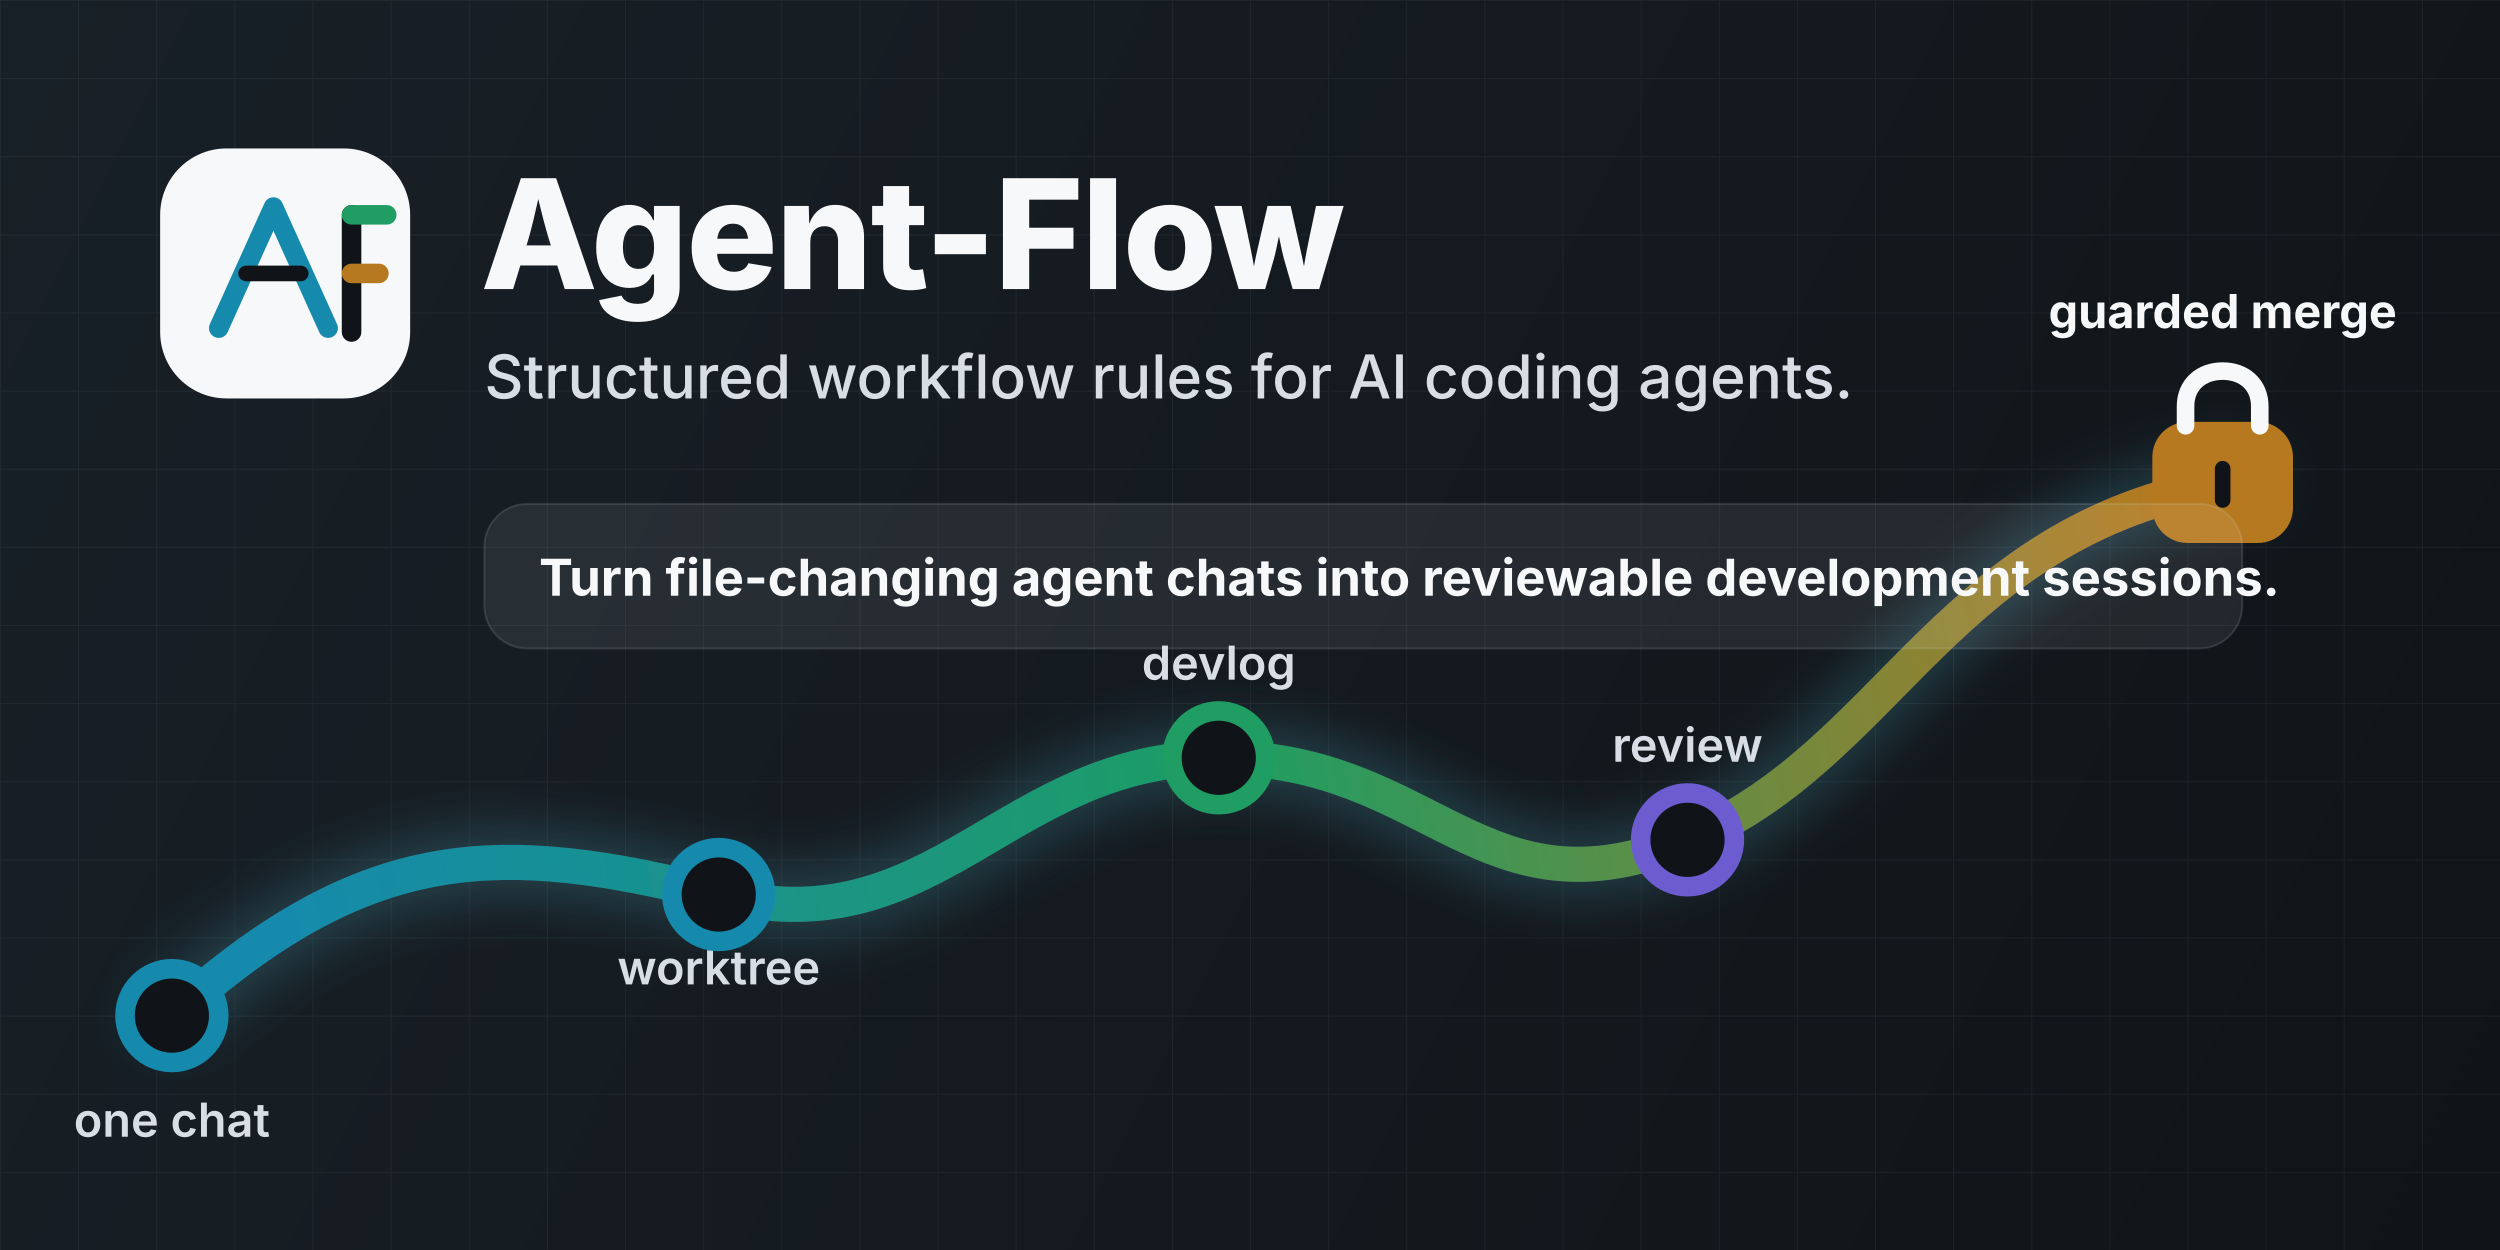
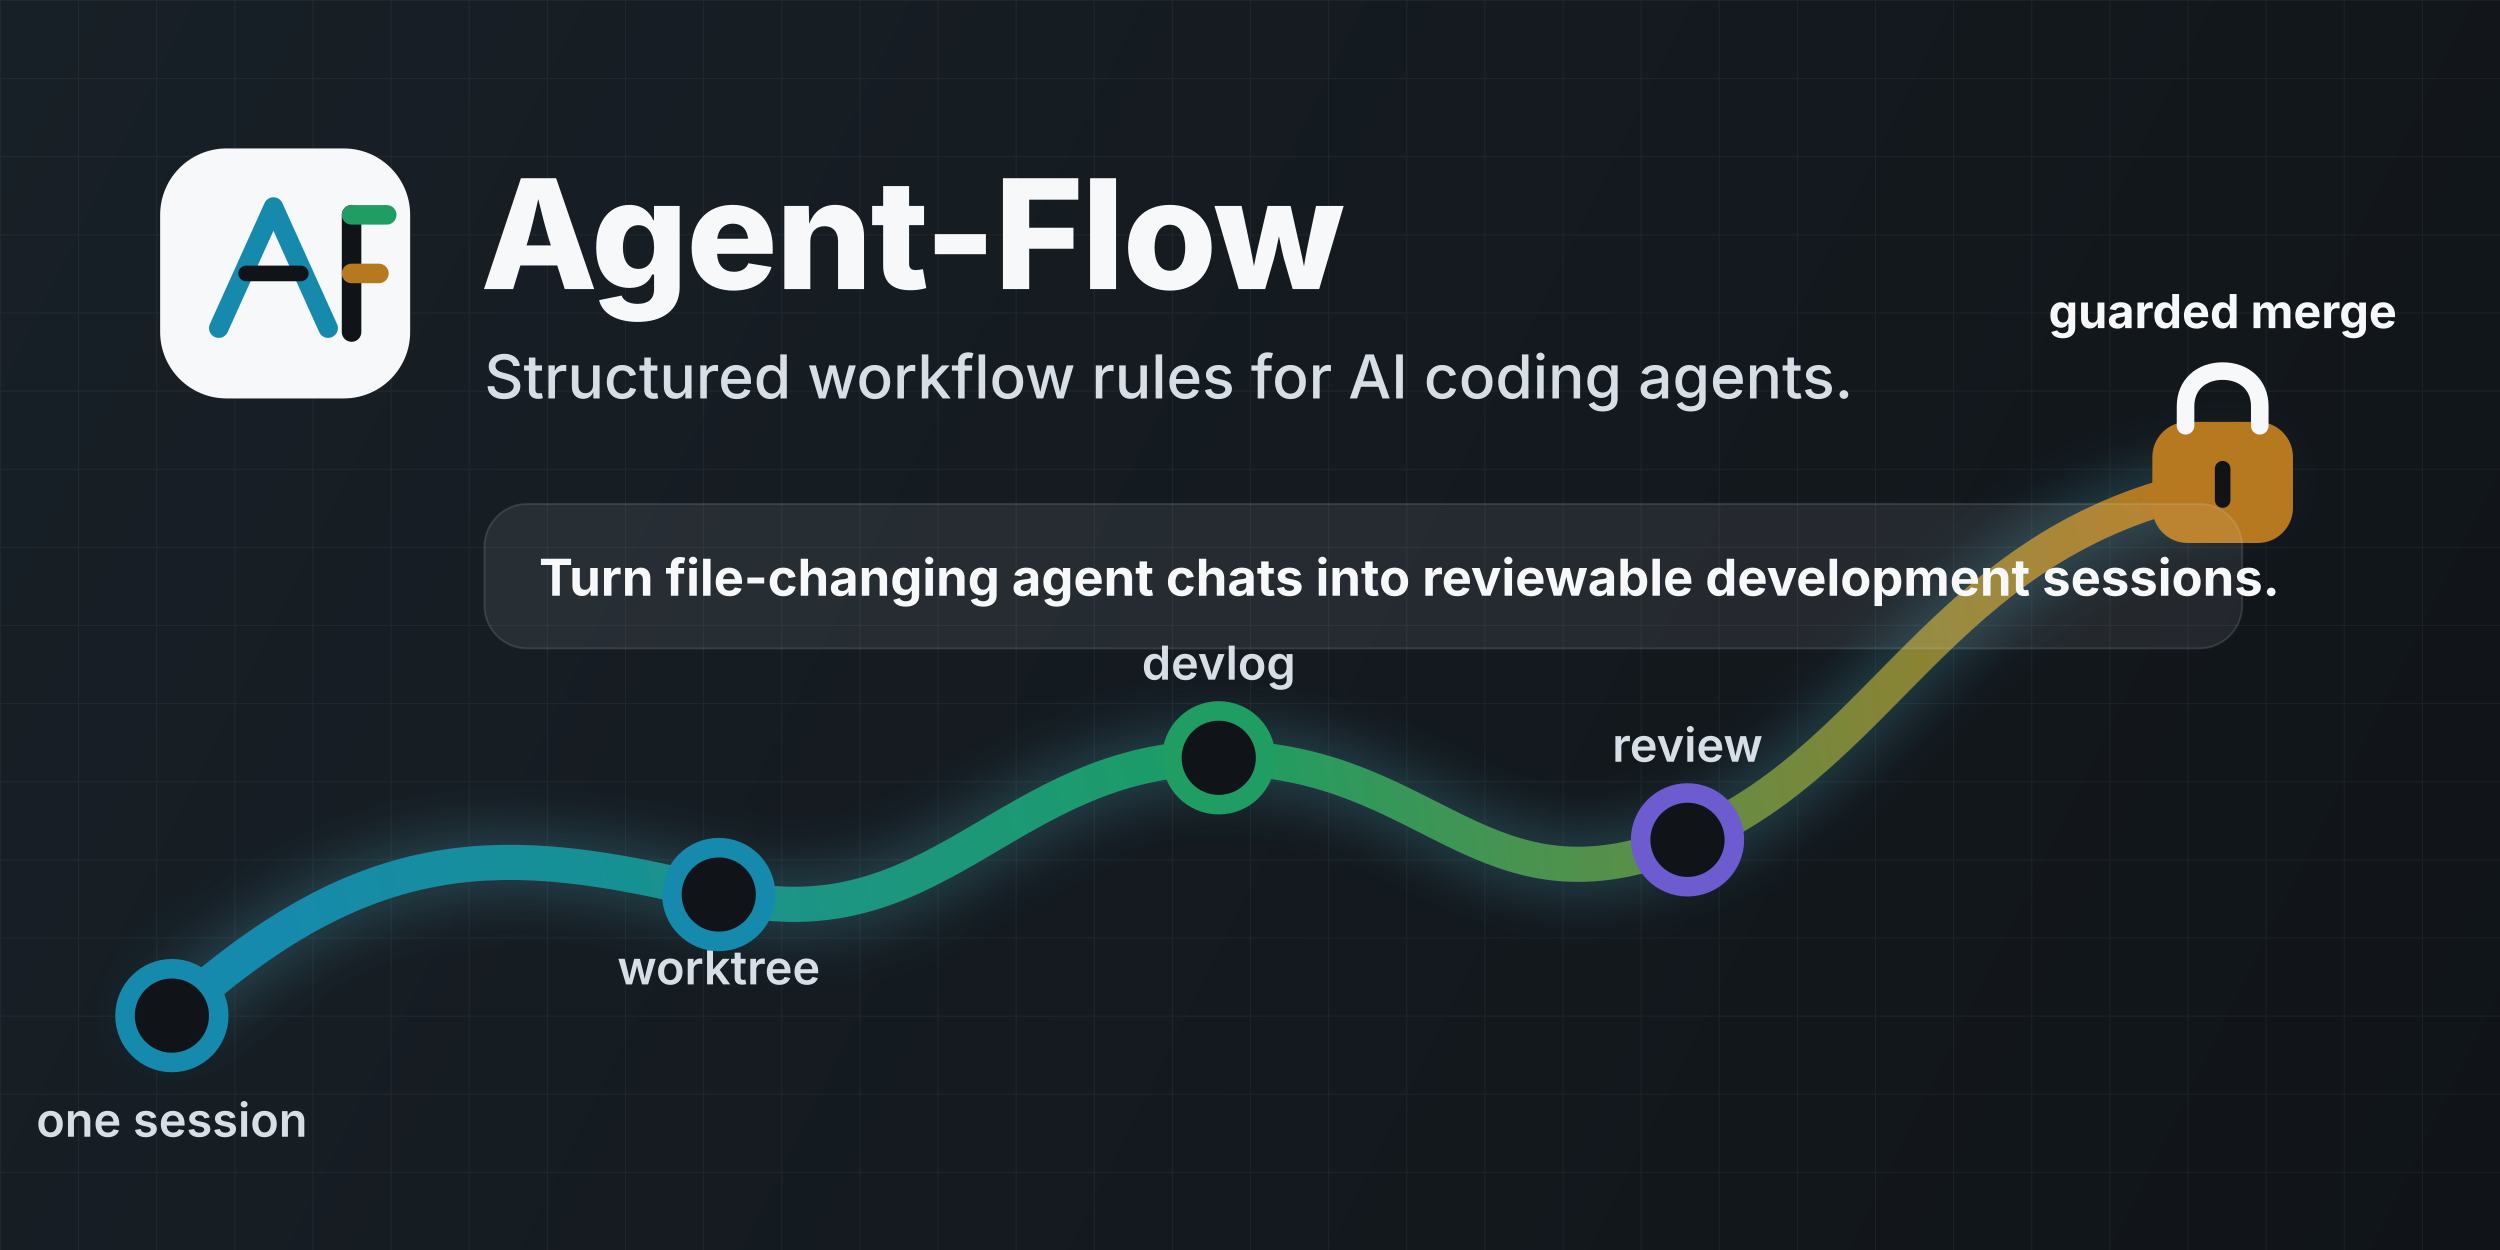
<svg xmlns="http://www.w3.org/2000/svg" viewBox="0 0 1280 640" role="img" aria-labelledby="title desc">
  <defs>
    <linearGradient id="bg" x1="0" y1="0" x2="1280" y2="640" gradientUnits="userSpaceOnUse">
      <stop offset="0" stop-color="#182027" />
      <stop offset="1" stop-color="#101418" />
    </linearGradient>
    <linearGradient id="path" x1="128" y1="412" x2="1110" y2="226" gradientUnits="userSpaceOnUse">
      <stop offset="0" stop-color="#168AAD" />
      <stop offset="0.5" stop-color="#1F9D63" />
      <stop offset="1" stop-color="#B7791F" />
    </linearGradient>
    <pattern id="grid" width="40" height="40" patternUnits="userSpaceOnUse">
      <path d="M40 0H0V40" fill="none" stroke="#D8DEE5" stroke-opacity="0.055" stroke-width="1" />
    </pattern>
    <filter id="cardGlow" x="-30%" y="-30%" width="160%" height="160%">
      <feGaussianBlur stdDeviation="16" result="blur" />
      <feColorMatrix in="blur" type="matrix" values="0 0 0 0 0.098 0 0 0 0 0.541 0 0 0 0 0.678 0 0 0 0.42 0" />
      <feMerge>
        <feMergeNode />
        <feMergeNode in="SourceGraphic" />
      </feMerge>
    </filter>
  </defs>
  <rect width="1280" height="640" fill="url(#bg)" />
  <rect width="1280" height="640" fill="url(#grid)" />
  <path d="M88 520C188 430 256 430 368 458C480 486 514 388 624 388C734 388 758 474 864 430C970 386 996 268 1148 246" fill="none" stroke="url(#path)" stroke-width="18" stroke-linecap="round" filter="url(#cardGlow)" />
  <g transform="translate(82 76)">
    <rect width="128" height="128" rx="34" fill="#F7F8FA" />
    <path d="M30 92L58 30L86 92" fill="none" stroke="#168AAD" stroke-width="10" stroke-linecap="round" stroke-linejoin="round" />
    <path d="M44 64H72" stroke="#101418" stroke-width="8" stroke-linecap="round" />
    <path d="M98 34V94" stroke="#101418" stroke-width="10" stroke-linecap="round" />
    <path d="M98 34H116" stroke="#1F9D63" stroke-width="10" stroke-linecap="round" />
    <path d="M98 64H112" stroke="#B7791F" stroke-width="10" stroke-linecap="round" />
  </g>
  <g font-family="Inter, Geist, -apple-system, BlinkMacSystemFont, 'Segoe UI', sans-serif">
    <text x="246" y="148" fill="#F7F8FA" font-size="78" font-weight="780" letter-spacing="-1">Agent-Flow</text>
    <text x="248" y="204" fill="#D8DEE5" font-size="31" font-weight="520">Structured workflow rules for AI coding agents.</text>
-     <text x="88" y="582" fill="#D8DEE5" font-size="24" font-weight="560" text-anchor="middle">one chat</text>
+     <text x="88" y="582" fill="#D8DEE5" font-size="24" font-weight="560" text-anchor="middle">one session</text>
    <text x="368" y="504" fill="#D8DEE5" font-size="24" font-weight="560" text-anchor="middle">worktree</text>
    <text x="624" y="348" fill="#D8DEE5" font-size="24" font-weight="560" text-anchor="middle">devlog</text>
    <text x="864" y="390" fill="#D8DEE5" font-size="24" font-weight="560" text-anchor="middle">review</text>
    <text x="1138" y="168" fill="#F7F8FA" font-size="24" font-weight="700" text-anchor="middle">guarded merge</text>
  </g>
  <g>
    <circle cx="88" cy="520" r="24" fill="#101418" stroke="#168AAD" stroke-width="10" />
    <circle cx="368" cy="458" r="24" fill="#101418" stroke="#168AAD" stroke-width="10" />
    <circle cx="624" cy="388" r="24" fill="#101418" stroke="#1F9D63" stroke-width="10" />
    <circle cx="864" cy="430" r="24" fill="#101418" stroke="#6D5BD0" stroke-width="10" />
    <g transform="translate(1102 190)">
      <rect x="0" y="26" width="72" height="62" rx="18" fill="#B7791F" />
      <path d="M17 28V18C17 7 25 0 36 0C47 0 55 7 55 18V28" fill="none" stroke="#F7F8FA" stroke-width="9" stroke-linecap="round" />
      <path d="M36 50V66" stroke="#101418" stroke-width="8" stroke-linecap="round" />
    </g>
  </g>
  <g transform="translate(248 258)" font-family="Inter, Geist, -apple-system, BlinkMacSystemFont, 'Segoe UI', sans-serif" font-size="26" font-weight="650">
    <rect x="0" y="0" width="900" height="74" rx="22" fill="#F7F8FA" fill-opacity="0.08" stroke="#D8DEE5" stroke-opacity="0.14" />
    <text x="28" y="47" fill="#F7F8FA">Turn file-changing agent chats into reviewable development sessions.</text>
  </g>
</svg>
